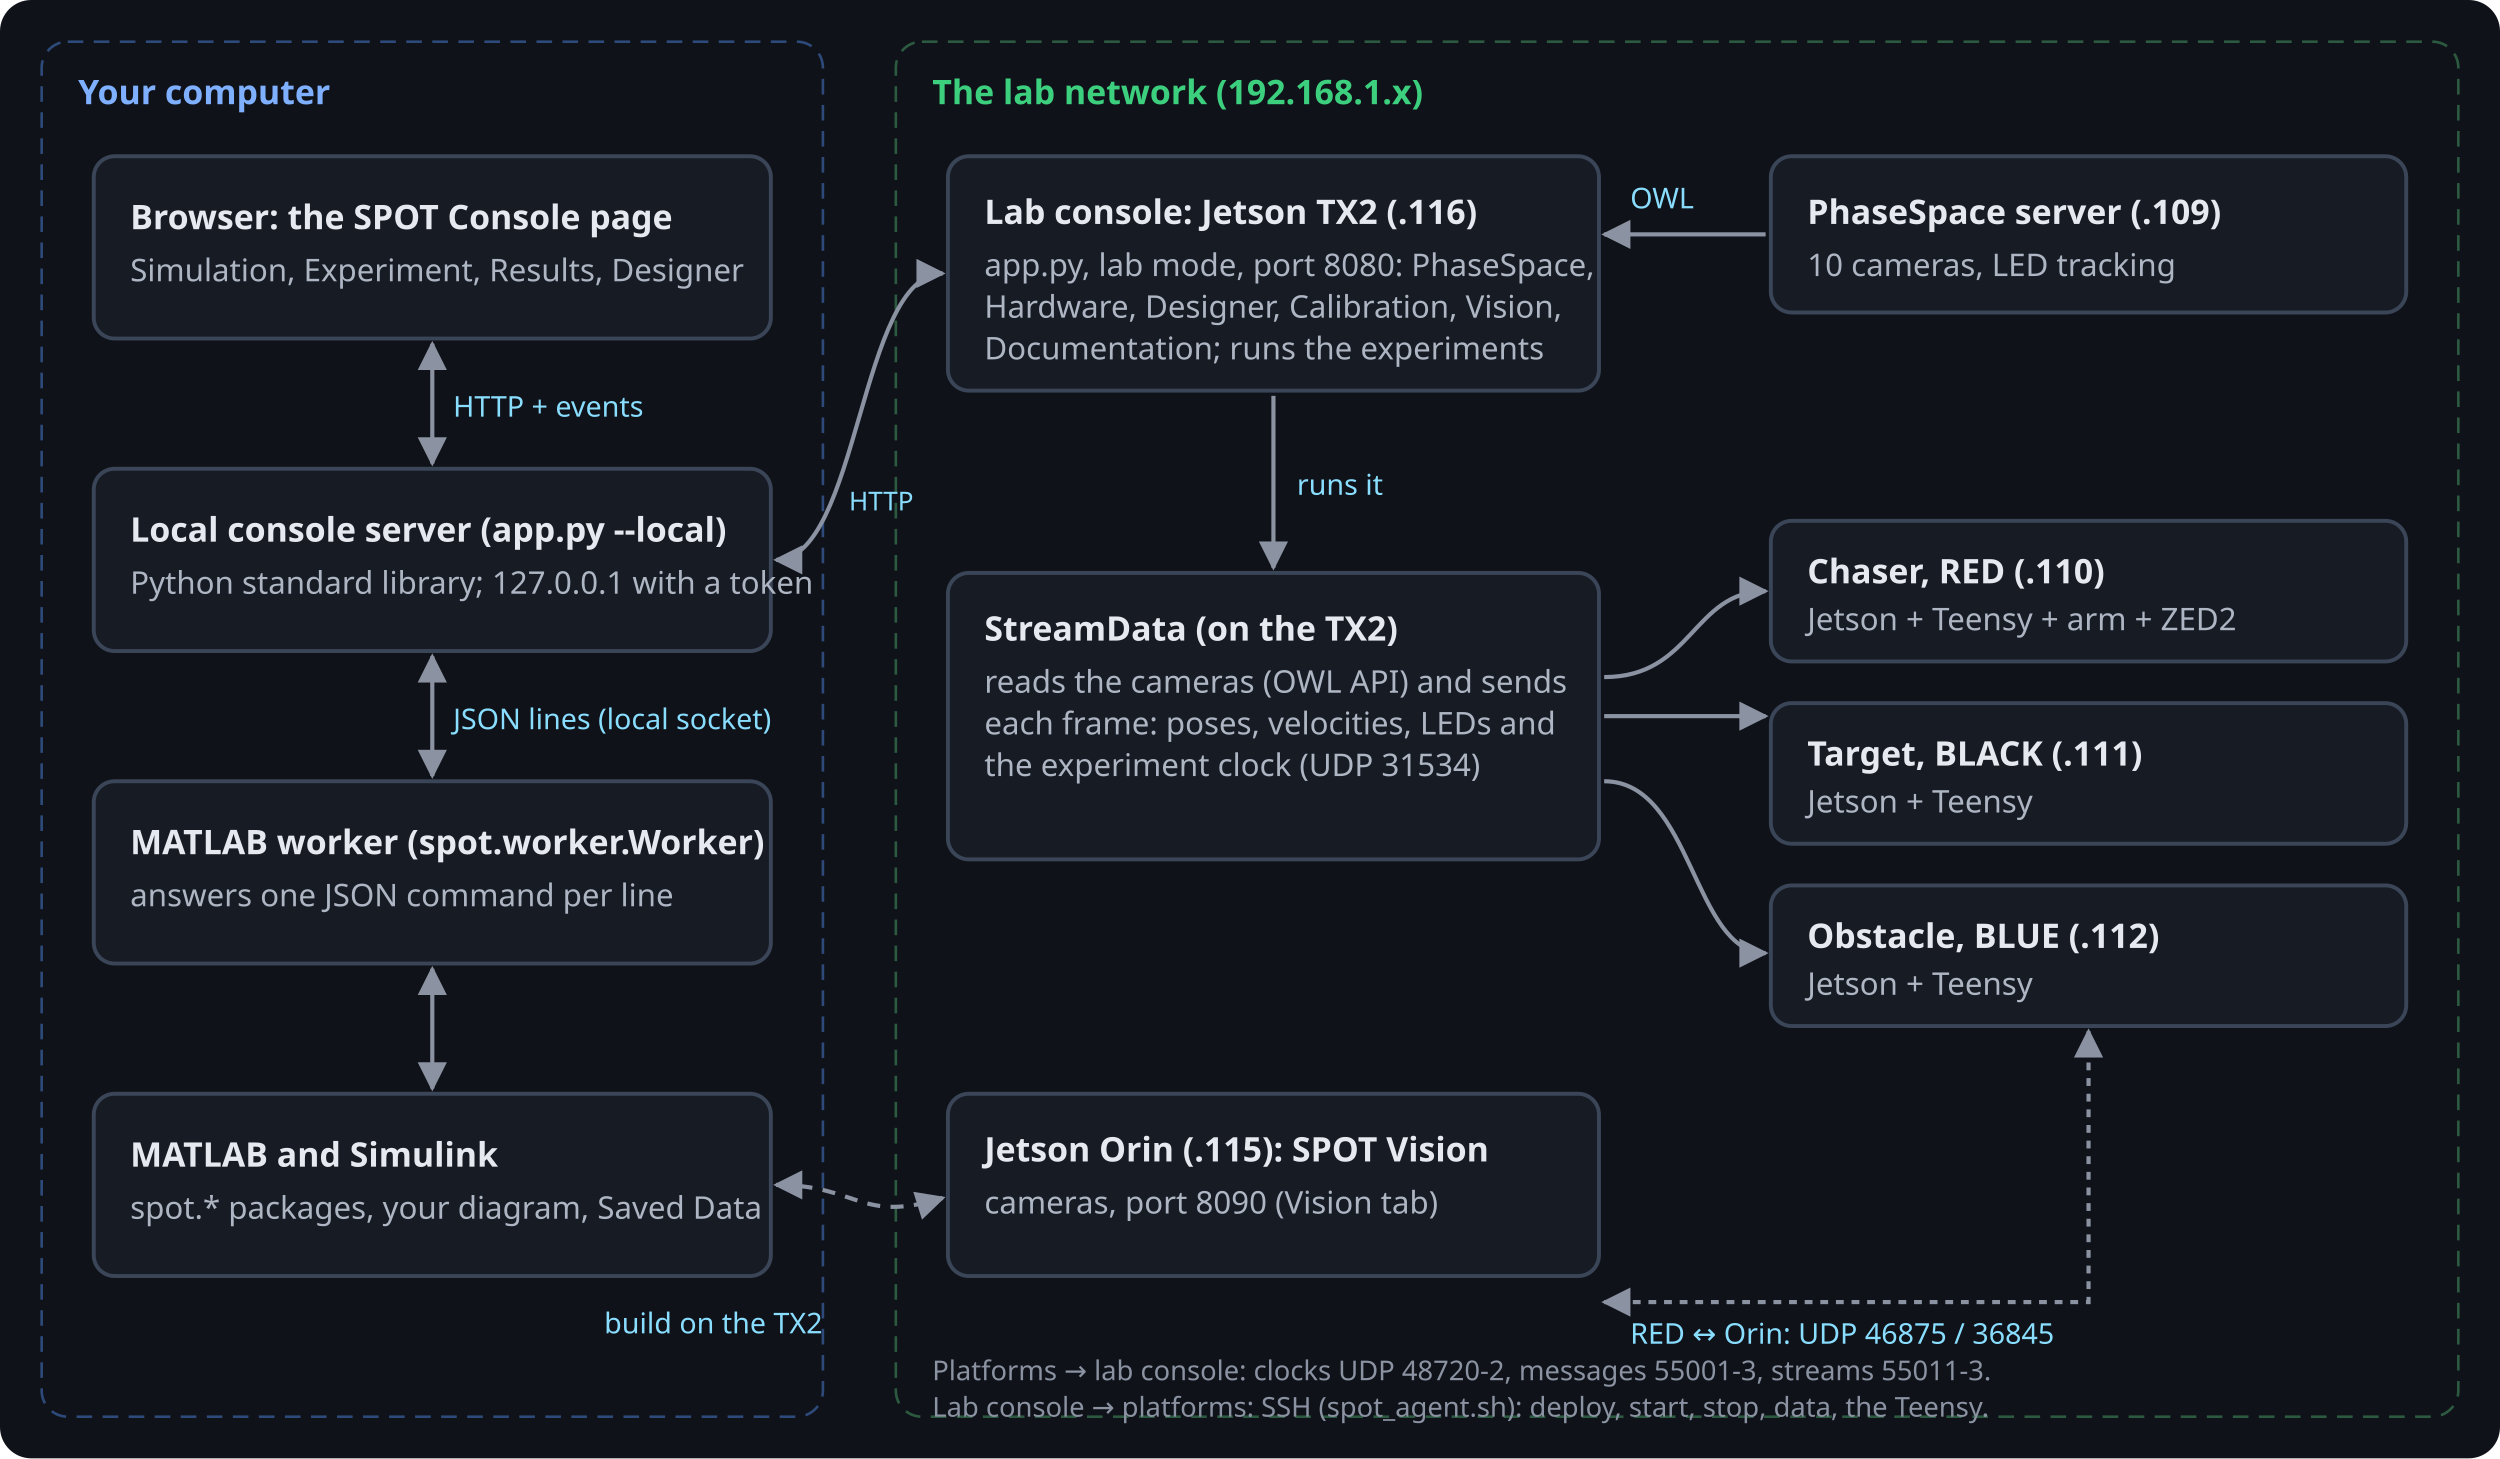
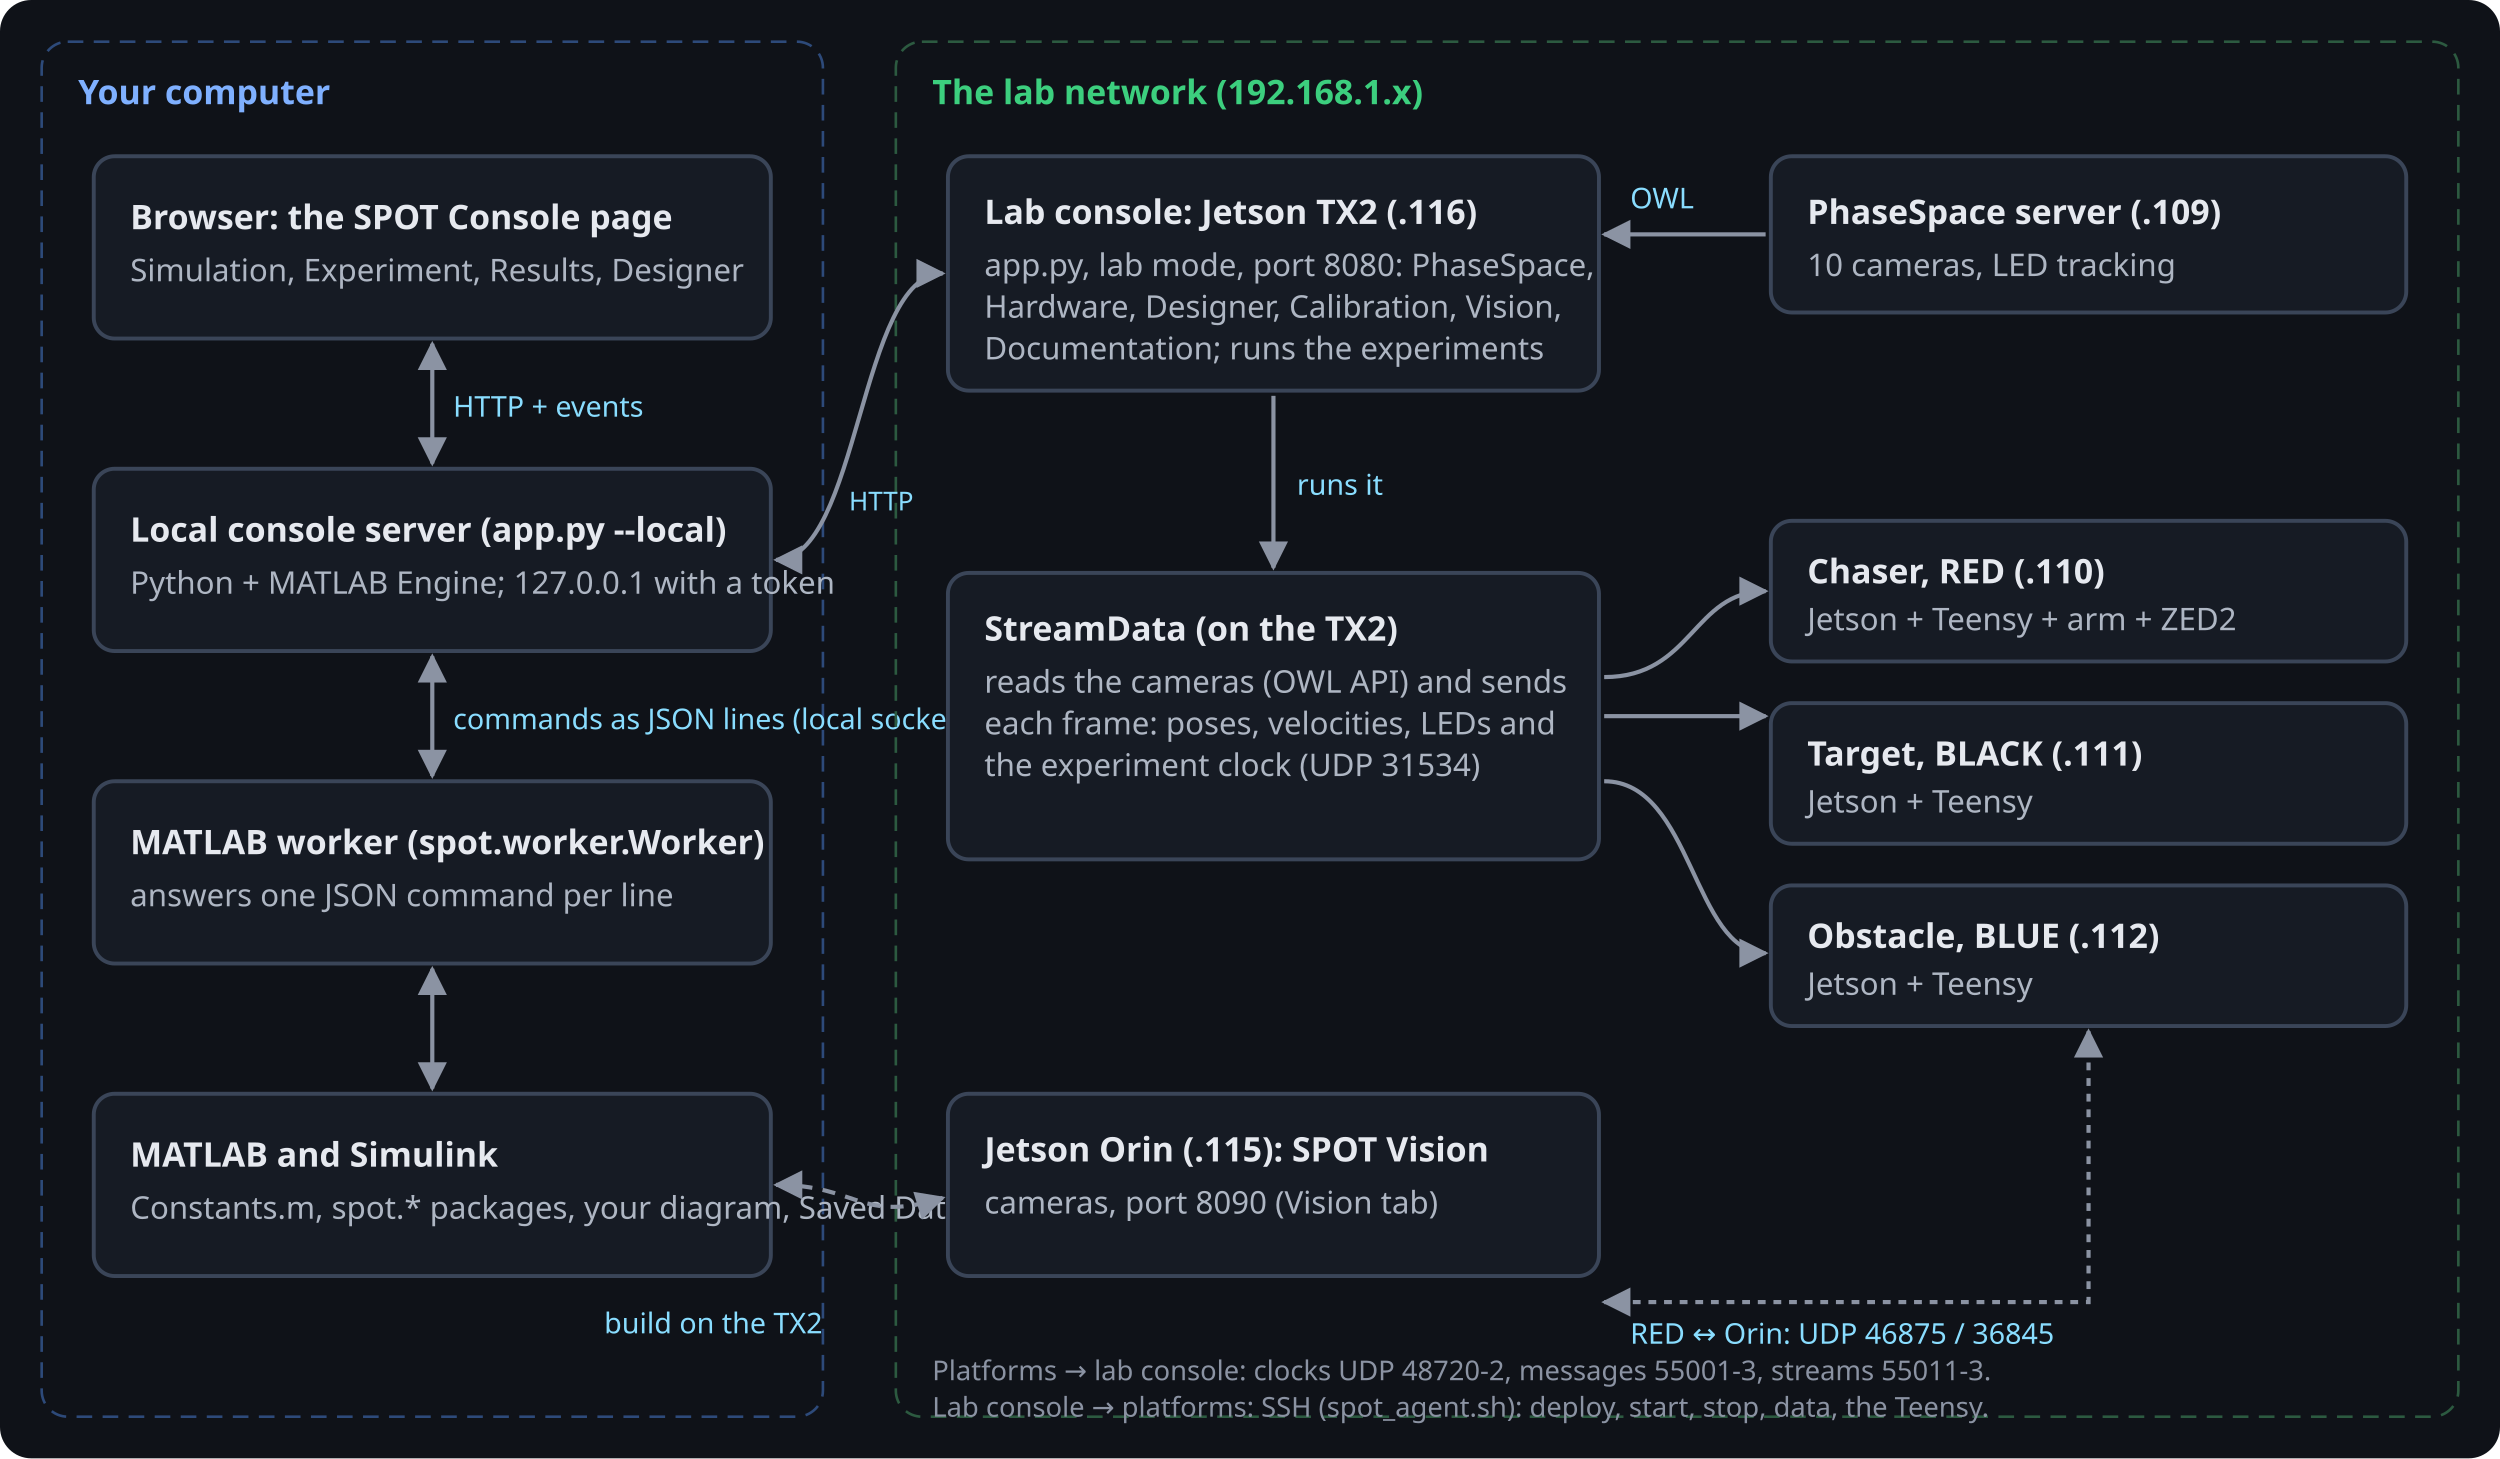
<svg xmlns="http://www.w3.org/2000/svg" viewBox="0 0 960 560" font-family="Segoe UI, system-ui, sans-serif" font-size="13">
  <defs>
    <marker id="a" viewBox="0 0 10 10" refX="9" refY="5" markerWidth="7" markerHeight="7" orient="auto-start-reverse">
      <path d="M0 0L10 5L0 10z" fill="#8b93a3" />
    </marker>
  </defs>
  <rect width="960" height="560" fill="#0f1218" rx="12" />
  <rect x="16" y="16" width="300" height="528" rx="10" fill="none" stroke="#2d4a7a" stroke-dasharray="6 4" />
  <text x="30" y="40" fill="#7fb0ff" font-weight="700">Your computer</text>
  <g fill="#161b24" stroke="#3a4558" stroke-width="1.5">
    <rect x="36" y="60" width="260" height="70" rx="8" />
    <rect x="36" y="180" width="260" height="70" rx="8" />
    <rect x="36" y="300" width="260" height="70" rx="8" />
    <rect x="36" y="420" width="260" height="70" rx="8" />
  </g>
  <g fill="#e6e9ef" font-weight="600">
    <text x="50" y="88">Browser: the SPOT Console page</text>
    <text x="50" y="208">Local console server (app.py --local)</text>
    <text x="50" y="328">MATLAB worker (spot.worker.Worker)</text>
    <text x="50" y="448">MATLAB and Simulink</text>
  </g>
  <g fill="#aeb6c3" font-size="12">
    <text x="50" y="108">Simulation, Experiment, Results, Designer</text>
-     <text x="50" y="228">Python standard library; 127.0.0.1 with a token</text>
+     <text x="50" y="228">Python + MATLAB Engine; 127.0.0.1 with a token</text>
    <text x="50" y="348">answers one JSON command per line</text>
-     <text x="50" y="468">spot.* packages, your diagram, Saved Data</text>
+     <text x="50" y="468">Constants.m, spot.* packages, your diagram, Saved Data</text>
  </g>
  <g stroke="#8b93a3" stroke-width="1.6" marker-end="url(#a)" marker-start="url(#a)">
    <path d="M166 132V178" />
    <path d="M166 252V298" />
    <path d="M166 372V418" />
  </g>
  <g fill="#89ddff" font-size="11">
    <text x="174" y="160">HTTP + events</text>
-     <text x="174" y="280">JSON lines (local socket)</text>
+     <text x="174" y="280">commands as JSON lines (local socket)</text>
  </g>
  <rect x="344" y="16" width="600" height="528" rx="10" fill="none" stroke="#2c5a40" stroke-dasharray="6 4" />
  <text x="358" y="40" fill="#3ccf7e" font-weight="700">The lab network (192.168.1.x)</text>
  <g fill="#161b24" stroke="#3a4558" stroke-width="1.5">
    <rect x="364" y="60" width="250" height="90" rx="8" />
    <rect x="680" y="60" width="244" height="60" rx="8" />
    <rect x="364" y="220" width="250" height="110" rx="8" />
    <rect x="680" y="200" width="244" height="54" rx="8" />
    <rect x="680" y="270" width="244" height="54" rx="8" />
    <rect x="680" y="340" width="244" height="54" rx="8" />
    <rect x="364" y="420" width="250" height="70" rx="8" />
  </g>
  <g fill="#e6e9ef" font-weight="600">
    <text x="378" y="86">Lab console: Jetson TX2 (.116)</text>
    <text x="694" y="86">PhaseSpace server (.109)</text>
    <text x="378" y="246">StreamData (on the TX2)</text>
    <text x="694" y="224">Chaser, RED (.110)</text>
    <text x="694" y="294">Target, BLACK (.111)</text>
    <text x="694" y="364">Obstacle, BLUE (.112)</text>
    <text x="378" y="446">Jetson Orin (.115): SPOT Vision</text>
  </g>
  <g fill="#aeb6c3" font-size="12">
    <text x="378" y="106">app.py, lab mode, port 8080: PhaseSpace,</text>
    <text x="378" y="122">Hardware, Designer, Calibration, Vision,</text>
    <text x="378" y="138">Documentation; runs the experiments</text>
    <text x="694" y="106">10 cameras, LED tracking</text>
    <text x="378" y="266">reads the cameras (OWL API) and sends</text>
    <text x="378" y="282">each frame: poses, velocities, LEDs and</text>
    <text x="378" y="298">the experiment clock (UDP 31534)</text>
    <text x="694" y="242">Jetson + Teensy + arm + ZED2</text>
    <text x="694" y="312">Jetson + Teensy</text>
    <text x="694" y="382">Jetson + Teensy</text>
    <text x="378" y="466">cameras, port 8090 (Vision tab)</text>
  </g>
  <g stroke="#8b93a3" stroke-width="1.6" fill="none" marker-end="url(#a)">
    <path d="M298 215C330 215 330 105 362 105" marker-start="url(#a)" />
    <path d="M678 90H616" />
    <path d="M489 152V218" />
    <path d="M616 260C650 260 650 227 678 227" />
    <path d="M616 275H678" />
    <path d="M616 300C650 300 650 366 678 366" />
    <path d="M298 455C330 455 330 470 362 460" marker-start="url(#a)" stroke-dasharray="5 4" />
    <path d="M802 396V500H616" marker-start="url(#a)" stroke-dasharray="3 3" />
  </g>
  <g fill="#89ddff" font-size="11">
    <text x="326" y="196" font-size="10">HTTP</text>
    <text x="626" y="80">OWL</text>
    <text x="498" y="190">runs it</text>
    <text x="232" y="512">build on the TX2</text>
    <text x="626" y="516">RED ↔ Orin: UDP 46875 / 36845</text>
  </g>
  <text x="358" y="530" fill="#8b93a3" font-size="10.5">Platforms → lab console: clocks UDP 48720-2, messages 55001-3, streams 55011-3.</text>
  <text x="358" y="544" fill="#8b93a3" font-size="10.5">Lab console → platforms: SSH (spot_agent.sh): deploy, start, stop, data, the Teensy.</text>
</svg>
